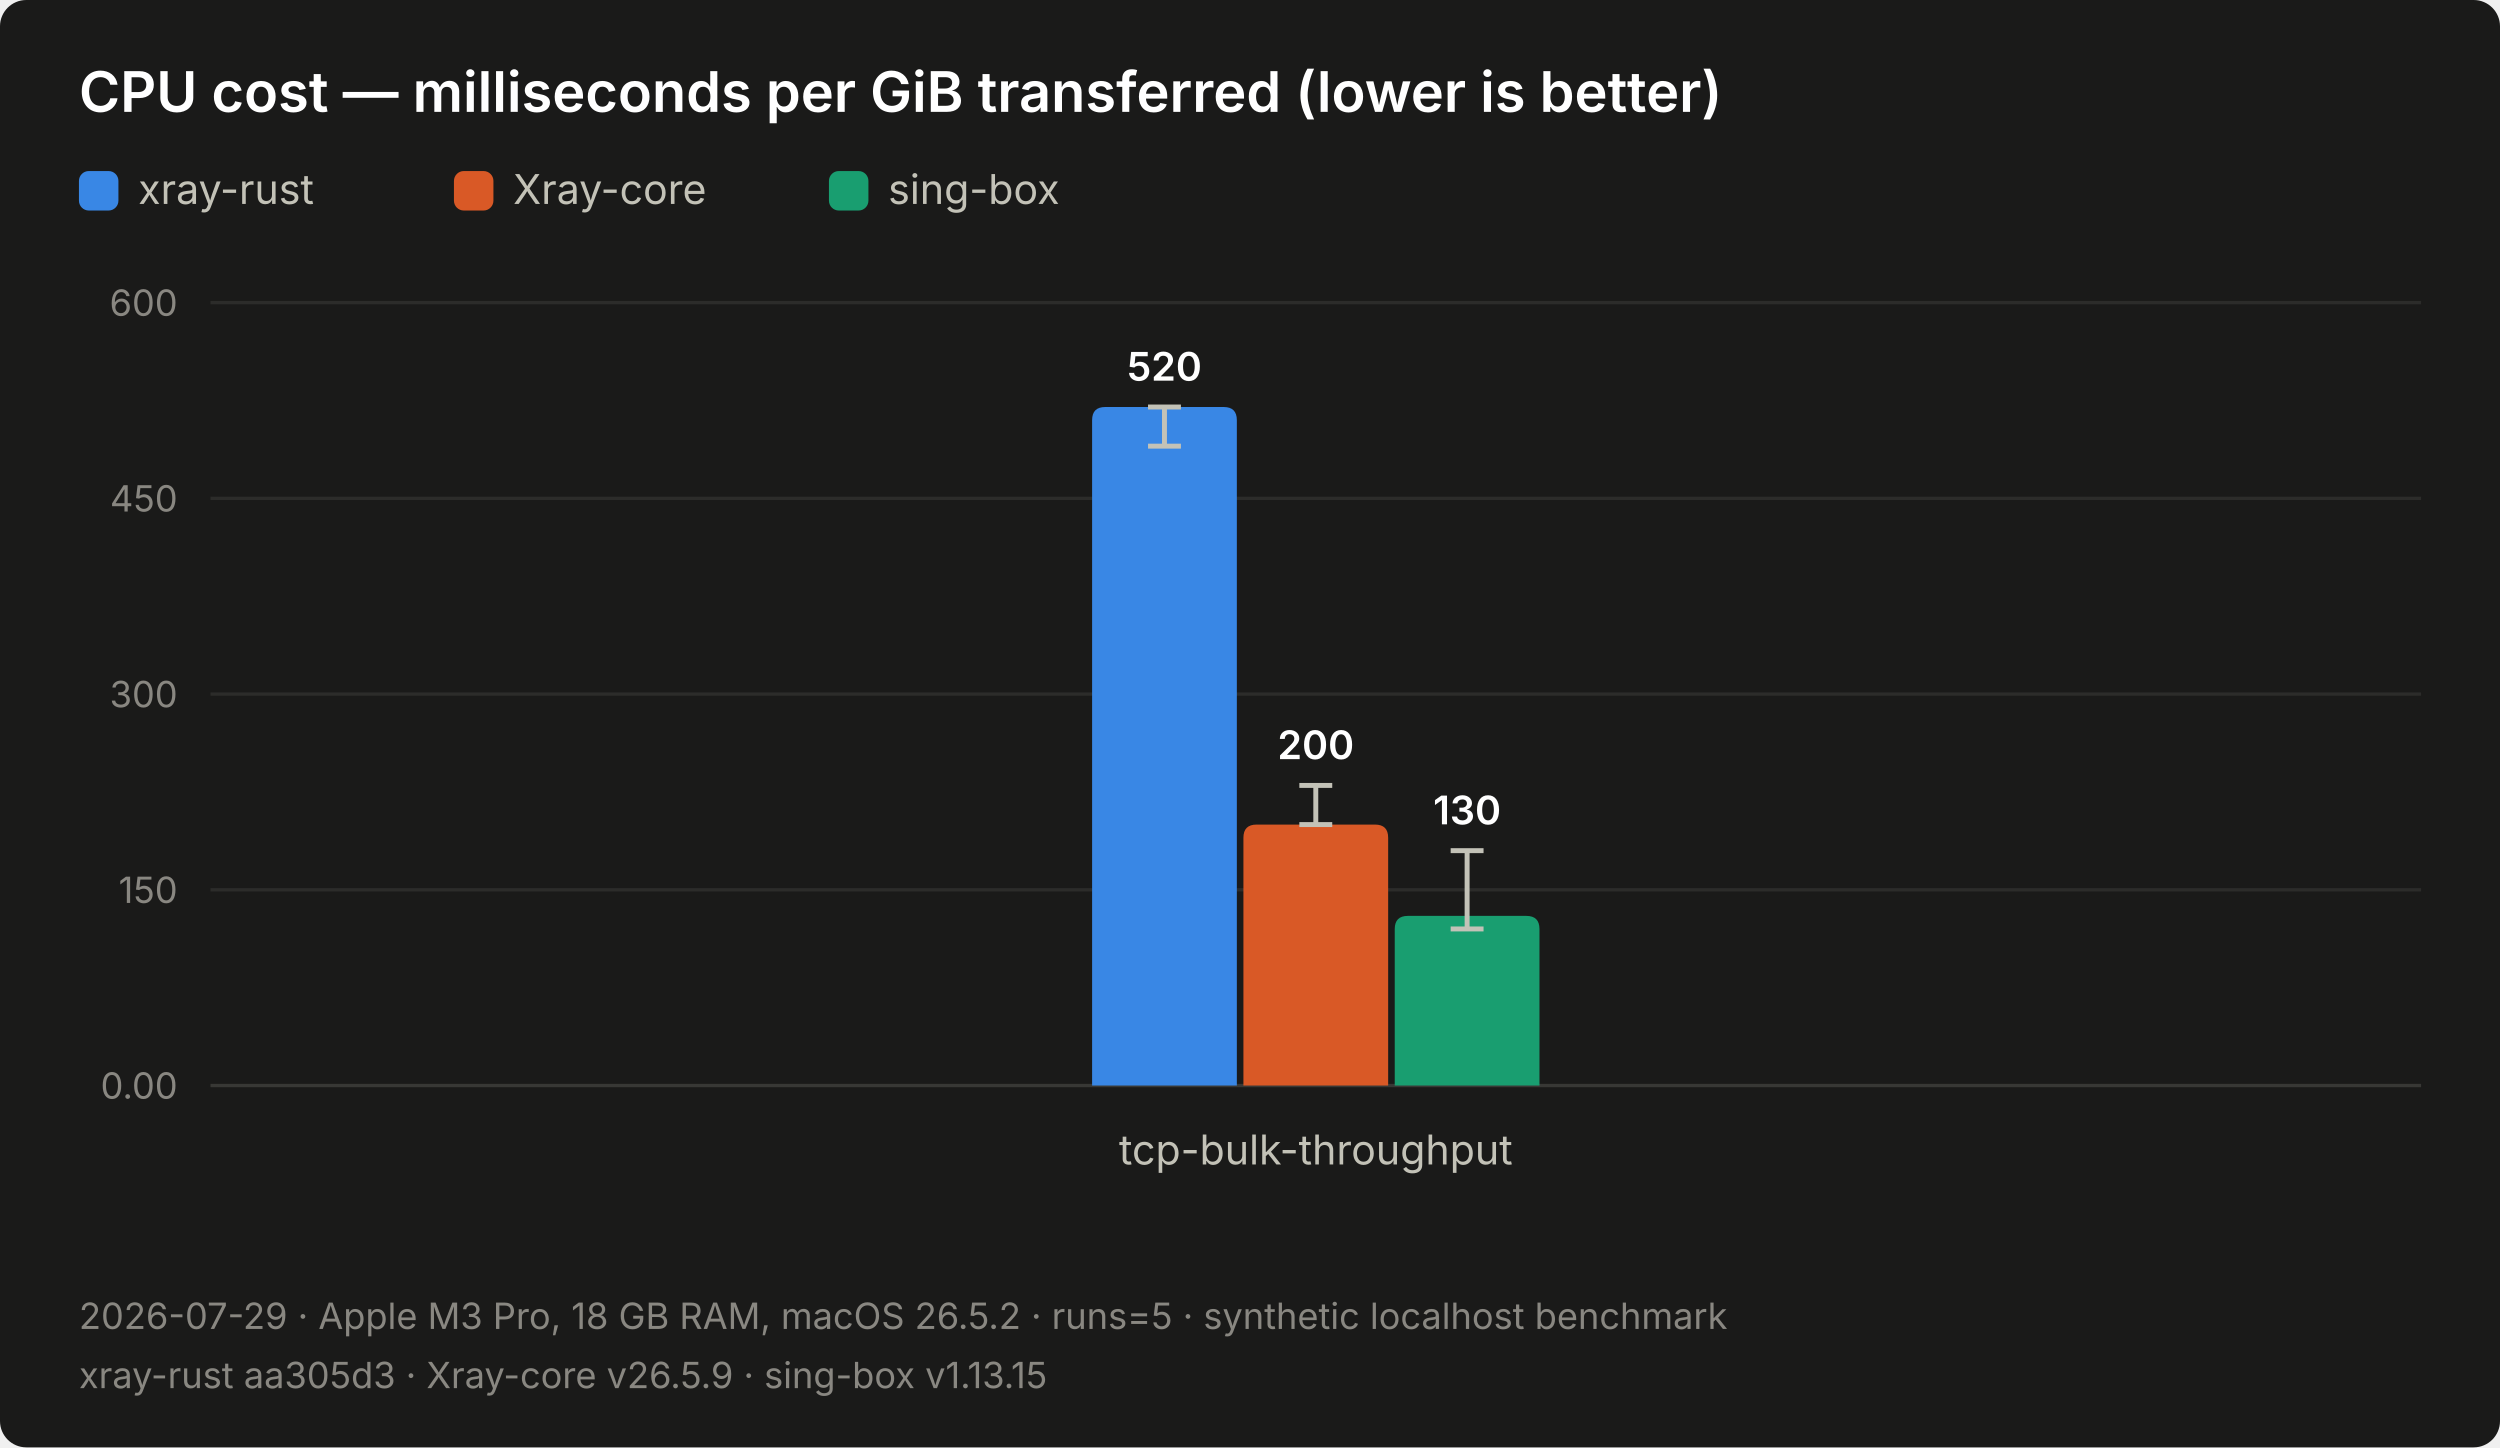
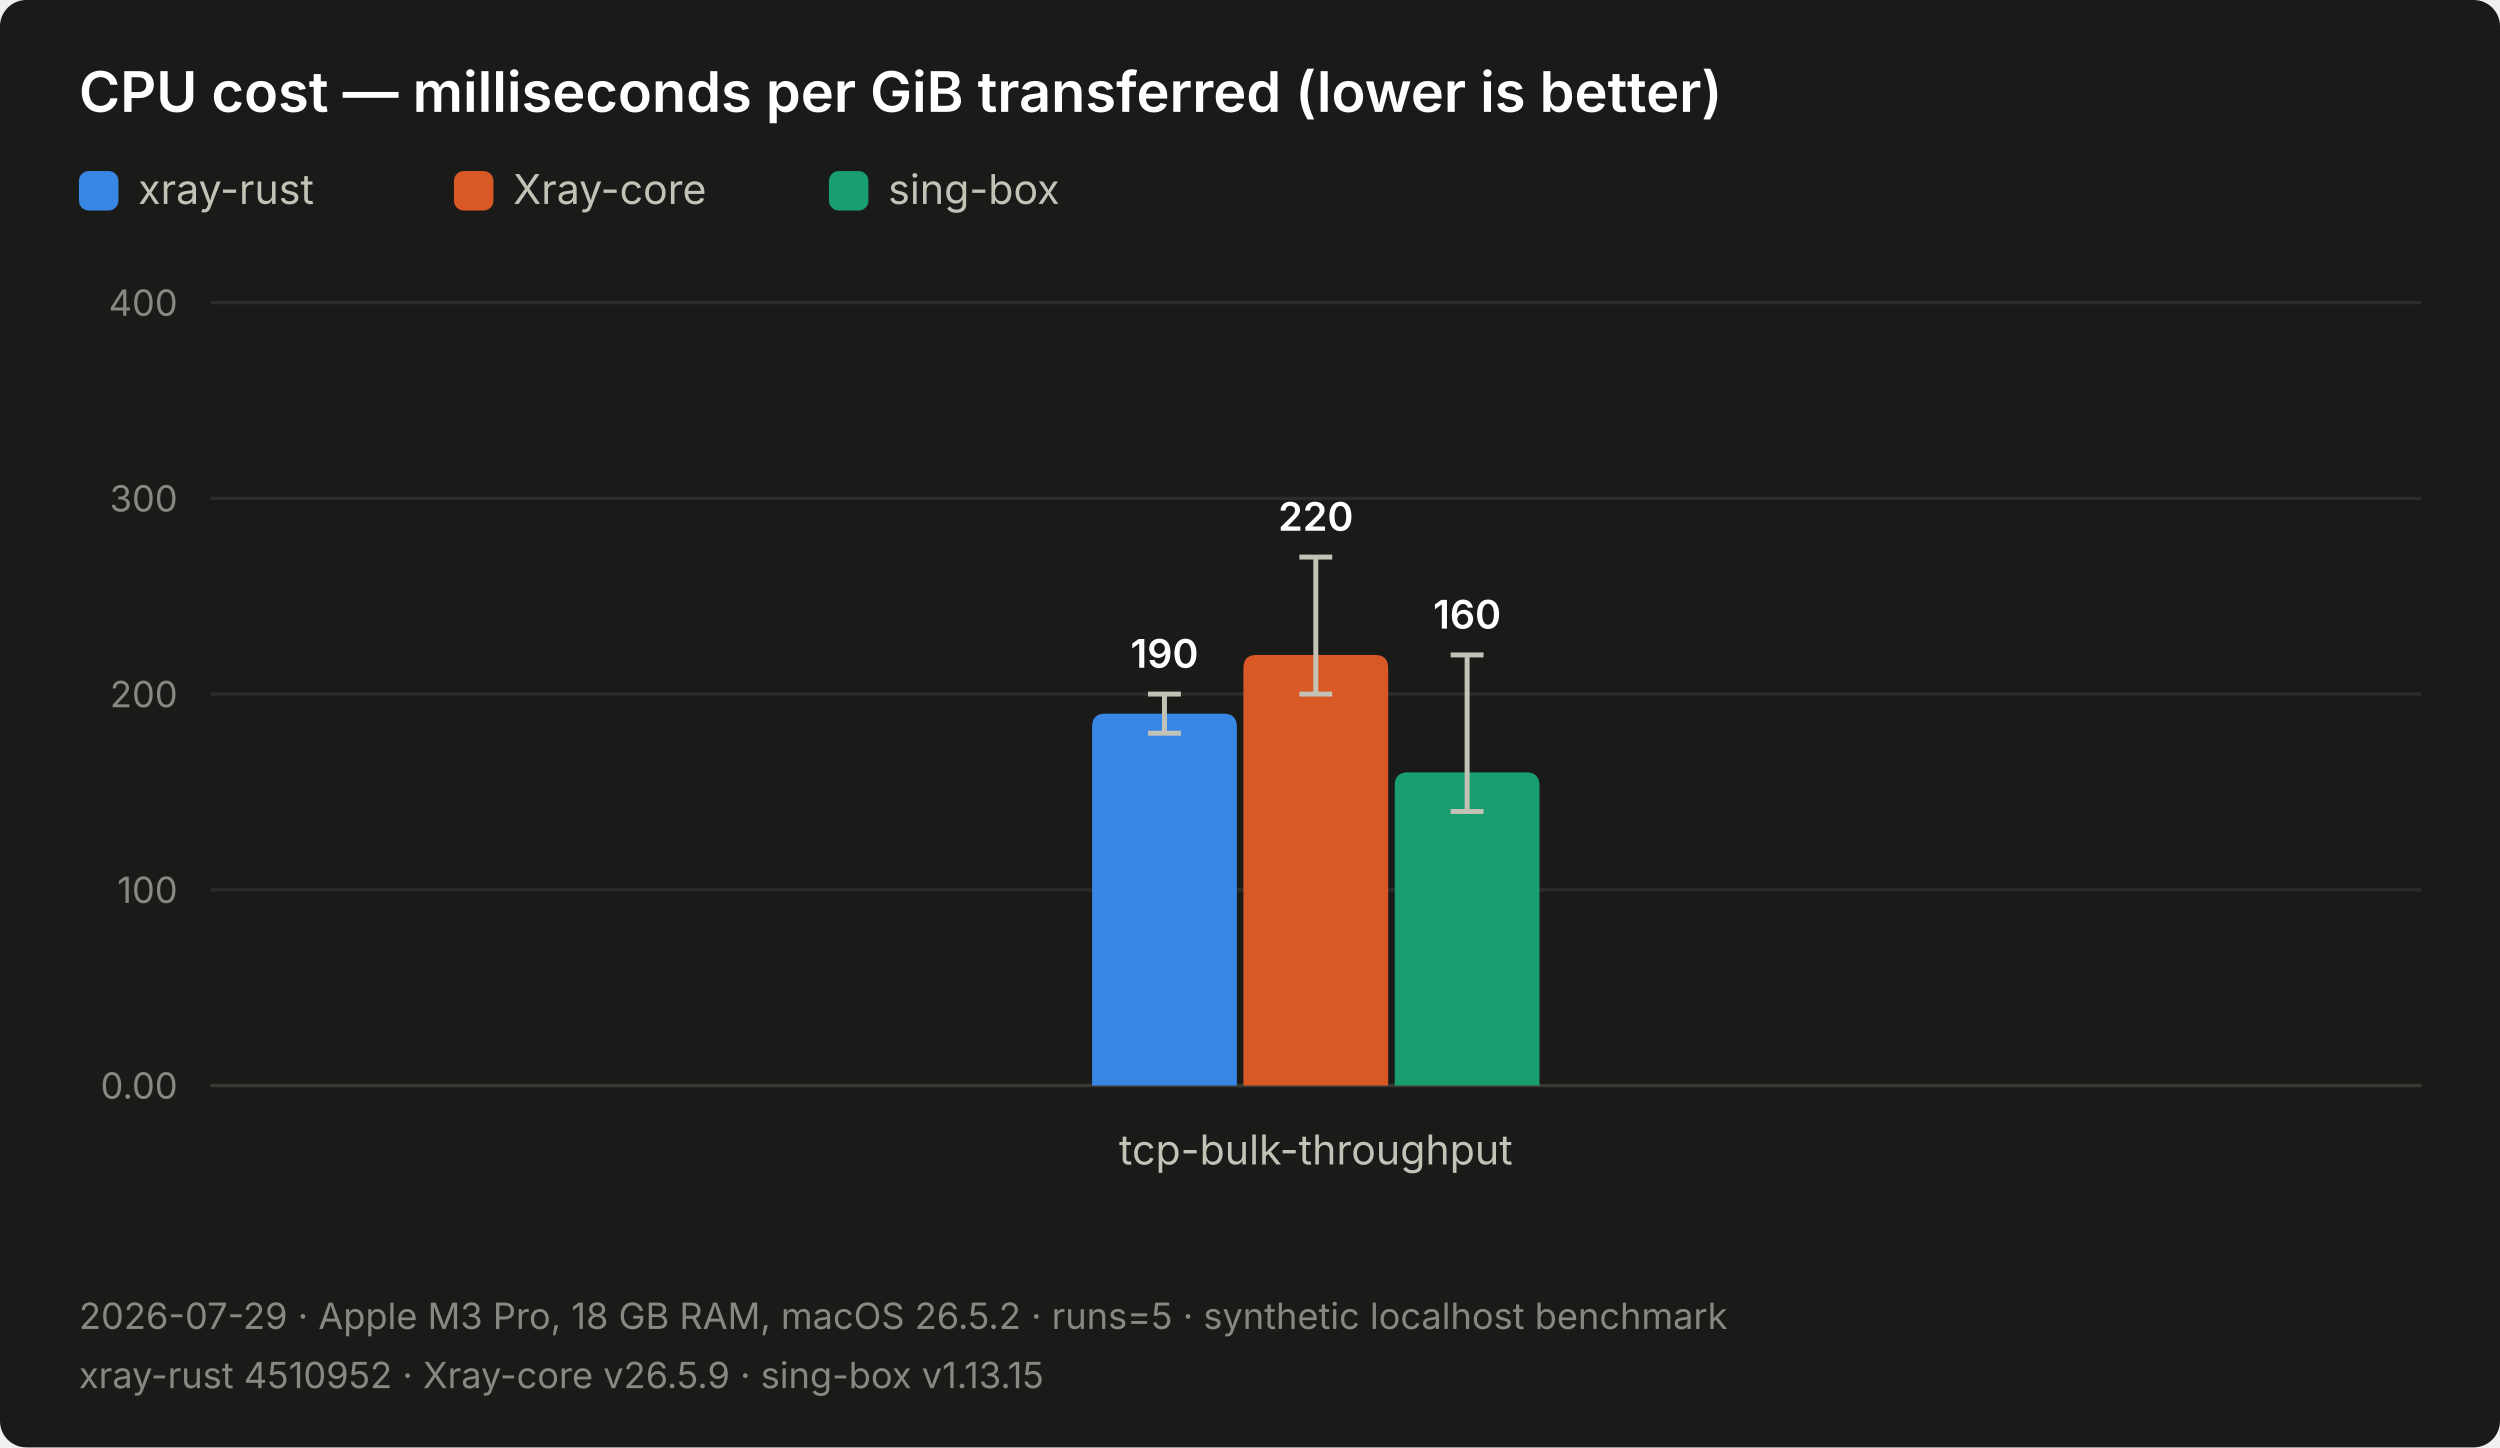
<svg xmlns="http://www.w3.org/2000/svg" width="760" height="440" viewBox="0 0 760 440" role="img" aria-label="CPU cost — milliseconds per GiB transferred (lower is better)">
  <rect width="760" height="440" fill="#1a1a19" rx="8" />
  <text x="24" y="34" font-family="system-ui, -apple-system, 'Segoe UI', sans-serif" font-size="17" font-weight="600" fill="#ffffff">CPU cost — milliseconds per GiB transferred (lower is better)</text>
  <rect x="24.00" y="52" width="12" height="12" rx="3" fill="#3987e5" />
  <text x="42.00" y="62" font-family="system-ui, -apple-system, 'Segoe UI', sans-serif" font-size="12.5" fill="#c3c2b7">xray-rust</text>
  <rect x="138.00" y="52" width="12" height="12" rx="3" fill="#d95926" />
  <text x="156.00" y="62" font-family="system-ui, -apple-system, 'Segoe UI', sans-serif" font-size="12.5" fill="#c3c2b7">Xray-core</text>
  <rect x="252.00" y="52" width="12" height="12" rx="3" fill="#199e70" />
  <text x="270.00" y="62" font-family="system-ui, -apple-system, 'Segoe UI', sans-serif" font-size="12.5" fill="#c3c2b7">sing-box</text>
  <text x="54" y="334.00" font-family="system-ui, -apple-system, 'Segoe UI', sans-serif" font-size="11" fill="#898781" text-anchor="end">0.00</text>
  <line x1="64" y1="270.50" x2="736" y2="270.50" stroke="#2c2c2a" stroke-width="1" />
-   <text x="54" y="274.50" font-family="system-ui, -apple-system, 'Segoe UI', sans-serif" font-size="11" fill="#898781" text-anchor="end">150</text>
+   <text x="54" y="274.50" font-family="system-ui, -apple-system, 'Segoe UI', sans-serif" font-size="11" fill="#898781" text-anchor="end">100</text>
  <line x1="64" y1="211.00" x2="736" y2="211.00" stroke="#2c2c2a" stroke-width="1" />
-   <text x="54" y="215.00" font-family="system-ui, -apple-system, 'Segoe UI', sans-serif" font-size="11" fill="#898781" text-anchor="end">300</text>
+   <text x="54" y="215.00" font-family="system-ui, -apple-system, 'Segoe UI', sans-serif" font-size="11" fill="#898781" text-anchor="end">200</text>
  <line x1="64" y1="151.50" x2="736" y2="151.50" stroke="#2c2c2a" stroke-width="1" />
-   <text x="54" y="155.50" font-family="system-ui, -apple-system, 'Segoe UI', sans-serif" font-size="11" fill="#898781" text-anchor="end">450</text>
+   <text x="54" y="155.50" font-family="system-ui, -apple-system, 'Segoe UI', sans-serif" font-size="11" fill="#898781" text-anchor="end">300</text>
  <line x1="64" y1="92.00" x2="736" y2="92.00" stroke="#2c2c2a" stroke-width="1" />
-   <text x="54" y="96.00" font-family="system-ui, -apple-system, 'Segoe UI', sans-serif" font-size="11" fill="#898781" text-anchor="end">600</text>
+   <text x="54" y="96.00" font-family="system-ui, -apple-system, 'Segoe UI', sans-serif" font-size="11" fill="#898781" text-anchor="end">400</text>
  <line x1="64" y1="330" x2="736" y2="330" stroke="#383835" stroke-width="1" />
-   <path d="M 332.00 330.00 L 332.00 127.73 Q 332.00 123.73 336.00 123.73 L 372.00 123.73 Q 376.00 123.73 376.00 127.73 L 376.00 330.00 Z" fill="#3987e5" />
-   <line x1="354.00" y1="135.63" x2="354.00" y2="123.73" stroke="#c3c2b7" stroke-width="1.5" />
-   <line x1="349.00" y1="135.63" x2="359.00" y2="135.63" stroke="#c3c2b7" stroke-width="1.5" />
-   <line x1="349.00" y1="123.73" x2="359.00" y2="123.73" stroke="#c3c2b7" stroke-width="1.5" />
-   <text x="354.00" y="115.73" font-family="system-ui, -apple-system, 'Segoe UI', sans-serif" font-size="12" font-weight="600" fill="#ffffff" text-anchor="middle">520</text>
-   <path d="M 378.00 330.00 L 378.00 254.67 Q 378.00 250.67 382.00 250.67 L 418.00 250.67 Q 422.00 250.67 422.00 254.67 L 422.00 330.00 Z" fill="#d95926" />
-   <line x1="400.00" y1="250.67" x2="400.00" y2="238.77" stroke="#c3c2b7" stroke-width="1.5" />
-   <line x1="395.00" y1="250.67" x2="405.00" y2="250.67" stroke="#c3c2b7" stroke-width="1.5" />
-   <line x1="395.00" y1="238.77" x2="405.00" y2="238.77" stroke="#c3c2b7" stroke-width="1.5" />
-   <text x="400.00" y="230.77" font-family="system-ui, -apple-system, 'Segoe UI', sans-serif" font-size="12" font-weight="600" fill="#ffffff" text-anchor="middle">200</text>
-   <path d="M 424.00 330.00 L 424.00 282.43 Q 424.00 278.43 428.00 278.43 L 464.00 278.43 Q 468.00 278.43 468.00 282.43 L 468.00 330.00 Z" fill="#199e70" />
-   <line x1="446.00" y1="282.40" x2="446.00" y2="258.60" stroke="#c3c2b7" stroke-width="1.5" />
-   <line x1="441.00" y1="282.40" x2="451.00" y2="282.40" stroke="#c3c2b7" stroke-width="1.5" />
-   <line x1="441.00" y1="258.60" x2="451.00" y2="258.60" stroke="#c3c2b7" stroke-width="1.5" />
-   <text x="446.00" y="250.60" font-family="system-ui, -apple-system, 'Segoe UI', sans-serif" font-size="12" font-weight="600" fill="#ffffff" text-anchor="middle">130</text>
+   <path d="M 332.00 330.00 L 332.00 220.95 Q 332.00 216.95 336.00 216.95 L 372.00 216.95 Q 376.00 216.95 376.00 220.95 L 376.00 330.00 Z" fill="#3987e5" />
+   <line x1="354.00" y1="222.90" x2="354.00" y2="211.00" stroke="#c3c2b7" stroke-width="1.5" />
+   <line x1="349.00" y1="222.90" x2="359.00" y2="222.90" stroke="#c3c2b7" stroke-width="1.5" />
+   <line x1="349.00" y1="211.00" x2="359.00" y2="211.00" stroke="#c3c2b7" stroke-width="1.5" />
+   <text x="354.00" y="203.00" font-family="system-ui, -apple-system, 'Segoe UI', sans-serif" font-size="12" font-weight="600" fill="#ffffff" text-anchor="middle">190</text>
+   <path d="M 378.00 330.00 L 378.00 203.10 Q 378.00 199.10 382.00 199.10 L 418.00 199.10 Q 422.00 199.10 422.00 203.10 L 422.00 330.00 Z" fill="#d95926" />
+   <line x1="400.00" y1="211.00" x2="400.00" y2="169.35" stroke="#c3c2b7" stroke-width="1.5" />
+   <line x1="395.00" y1="211.00" x2="405.00" y2="211.00" stroke="#c3c2b7" stroke-width="1.5" />
+   <line x1="395.00" y1="169.35" x2="405.00" y2="169.35" stroke="#c3c2b7" stroke-width="1.5" />
+   <text x="400.00" y="161.35" font-family="system-ui, -apple-system, 'Segoe UI', sans-serif" font-size="12" font-weight="600" fill="#ffffff" text-anchor="middle">220</text>
+   <path d="M 424.00 330.00 L 424.00 238.80 Q 424.00 234.80 428.00 234.80 L 464.00 234.80 Q 468.00 234.80 468.00 238.80 L 468.00 330.00 Z" fill="#199e70" />
+   <line x1="446.00" y1="246.70" x2="446.00" y2="199.10" stroke="#c3c2b7" stroke-width="1.5" />
+   <line x1="441.00" y1="246.70" x2="451.00" y2="246.70" stroke="#c3c2b7" stroke-width="1.5" />
+   <line x1="441.00" y1="199.10" x2="451.00" y2="199.10" stroke="#c3c2b7" stroke-width="1.5" />
+   <text x="446.00" y="191.10" font-family="system-ui, -apple-system, 'Segoe UI', sans-serif" font-size="12" font-weight="600" fill="#ffffff" text-anchor="middle">160</text>
  <text x="400.00" y="354" font-family="system-ui, -apple-system, 'Segoe UI', sans-serif" font-size="12.5" fill="#c3c2b7" text-anchor="middle">tcp-bulk-throughput</text>
  <text x="24" y="404" font-family="system-ui, -apple-system, 'Segoe UI', sans-serif" font-size="11" fill="#898781">2026-07-29 · Apple M3 Pro, 18 GB RAM, macOS 26.5.2 · runs=5 · synthetic localhost benchmark</text>
-   <text x="24" y="422" font-family="system-ui, -apple-system, 'Segoe UI', sans-serif" font-size="11" fill="#898781">xray-rust aa305d3 · Xray-core v26.5.9 · sing-box v1.13.15</text>
+   <text x="24" y="422" font-family="system-ui, -apple-system, 'Segoe UI', sans-serif" font-size="11" fill="#898781">xray-rust 4510952 · Xray-core v26.5.9 · sing-box v1.13.15</text>
</svg>
